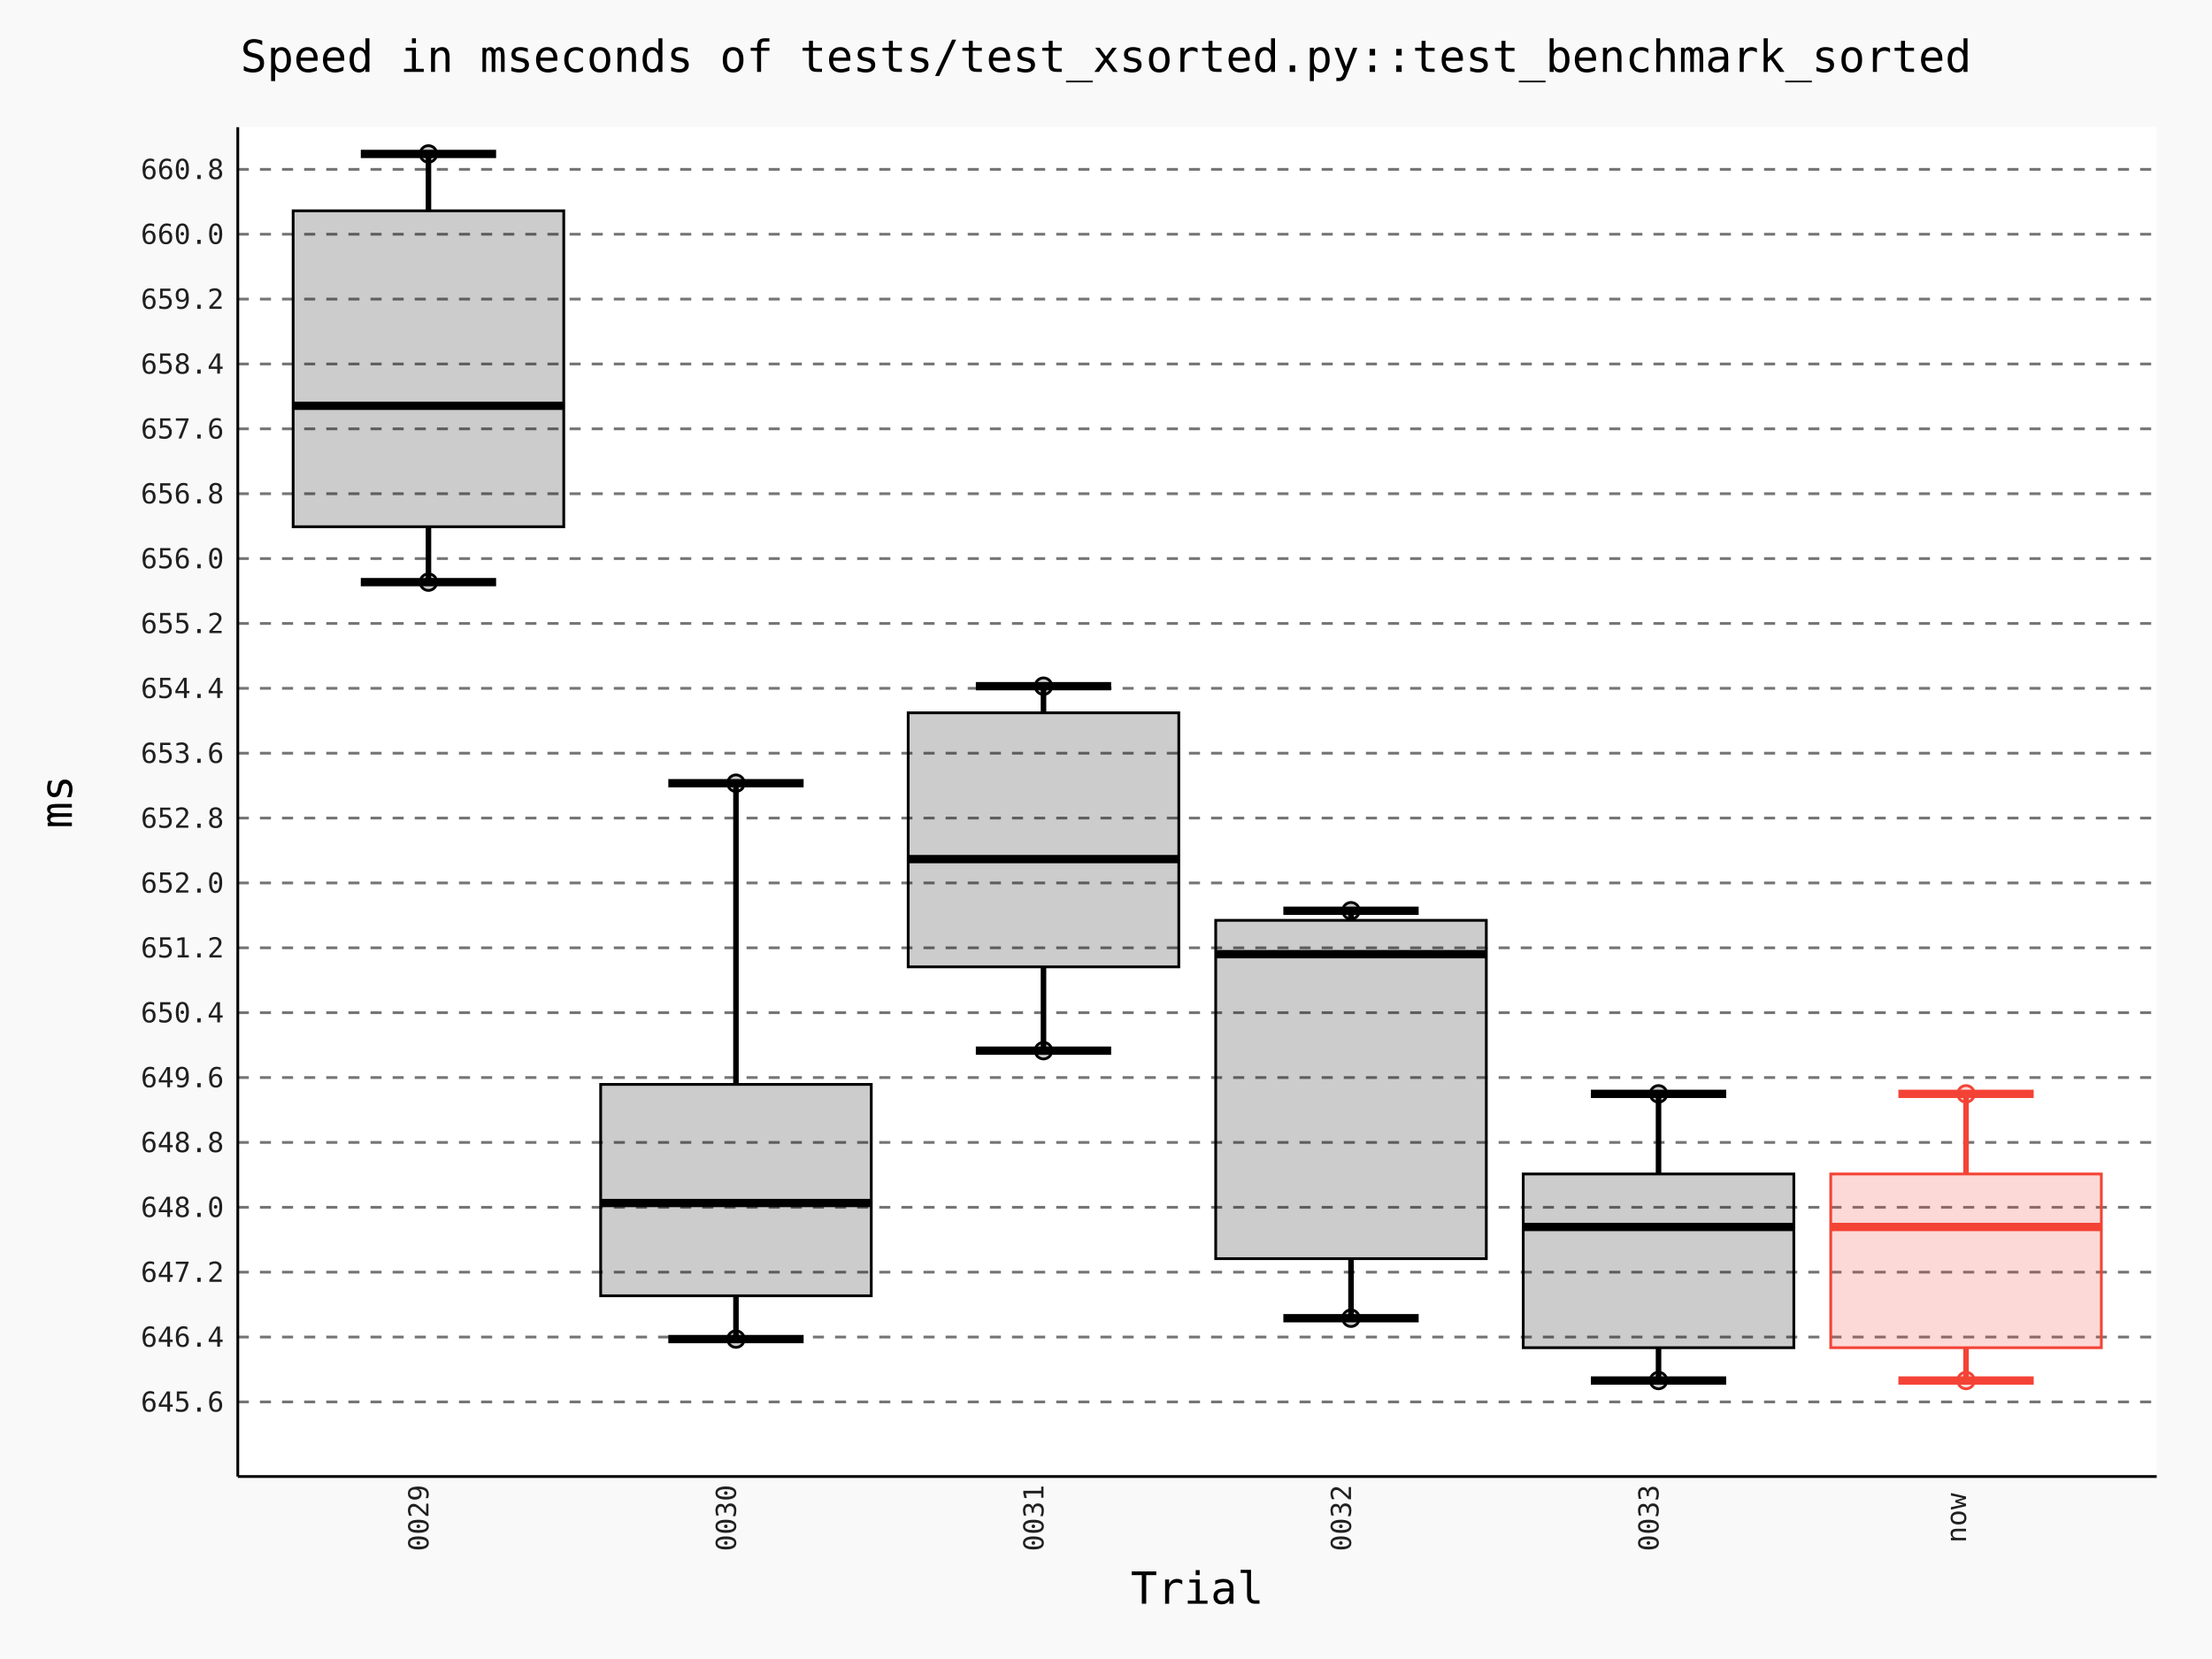
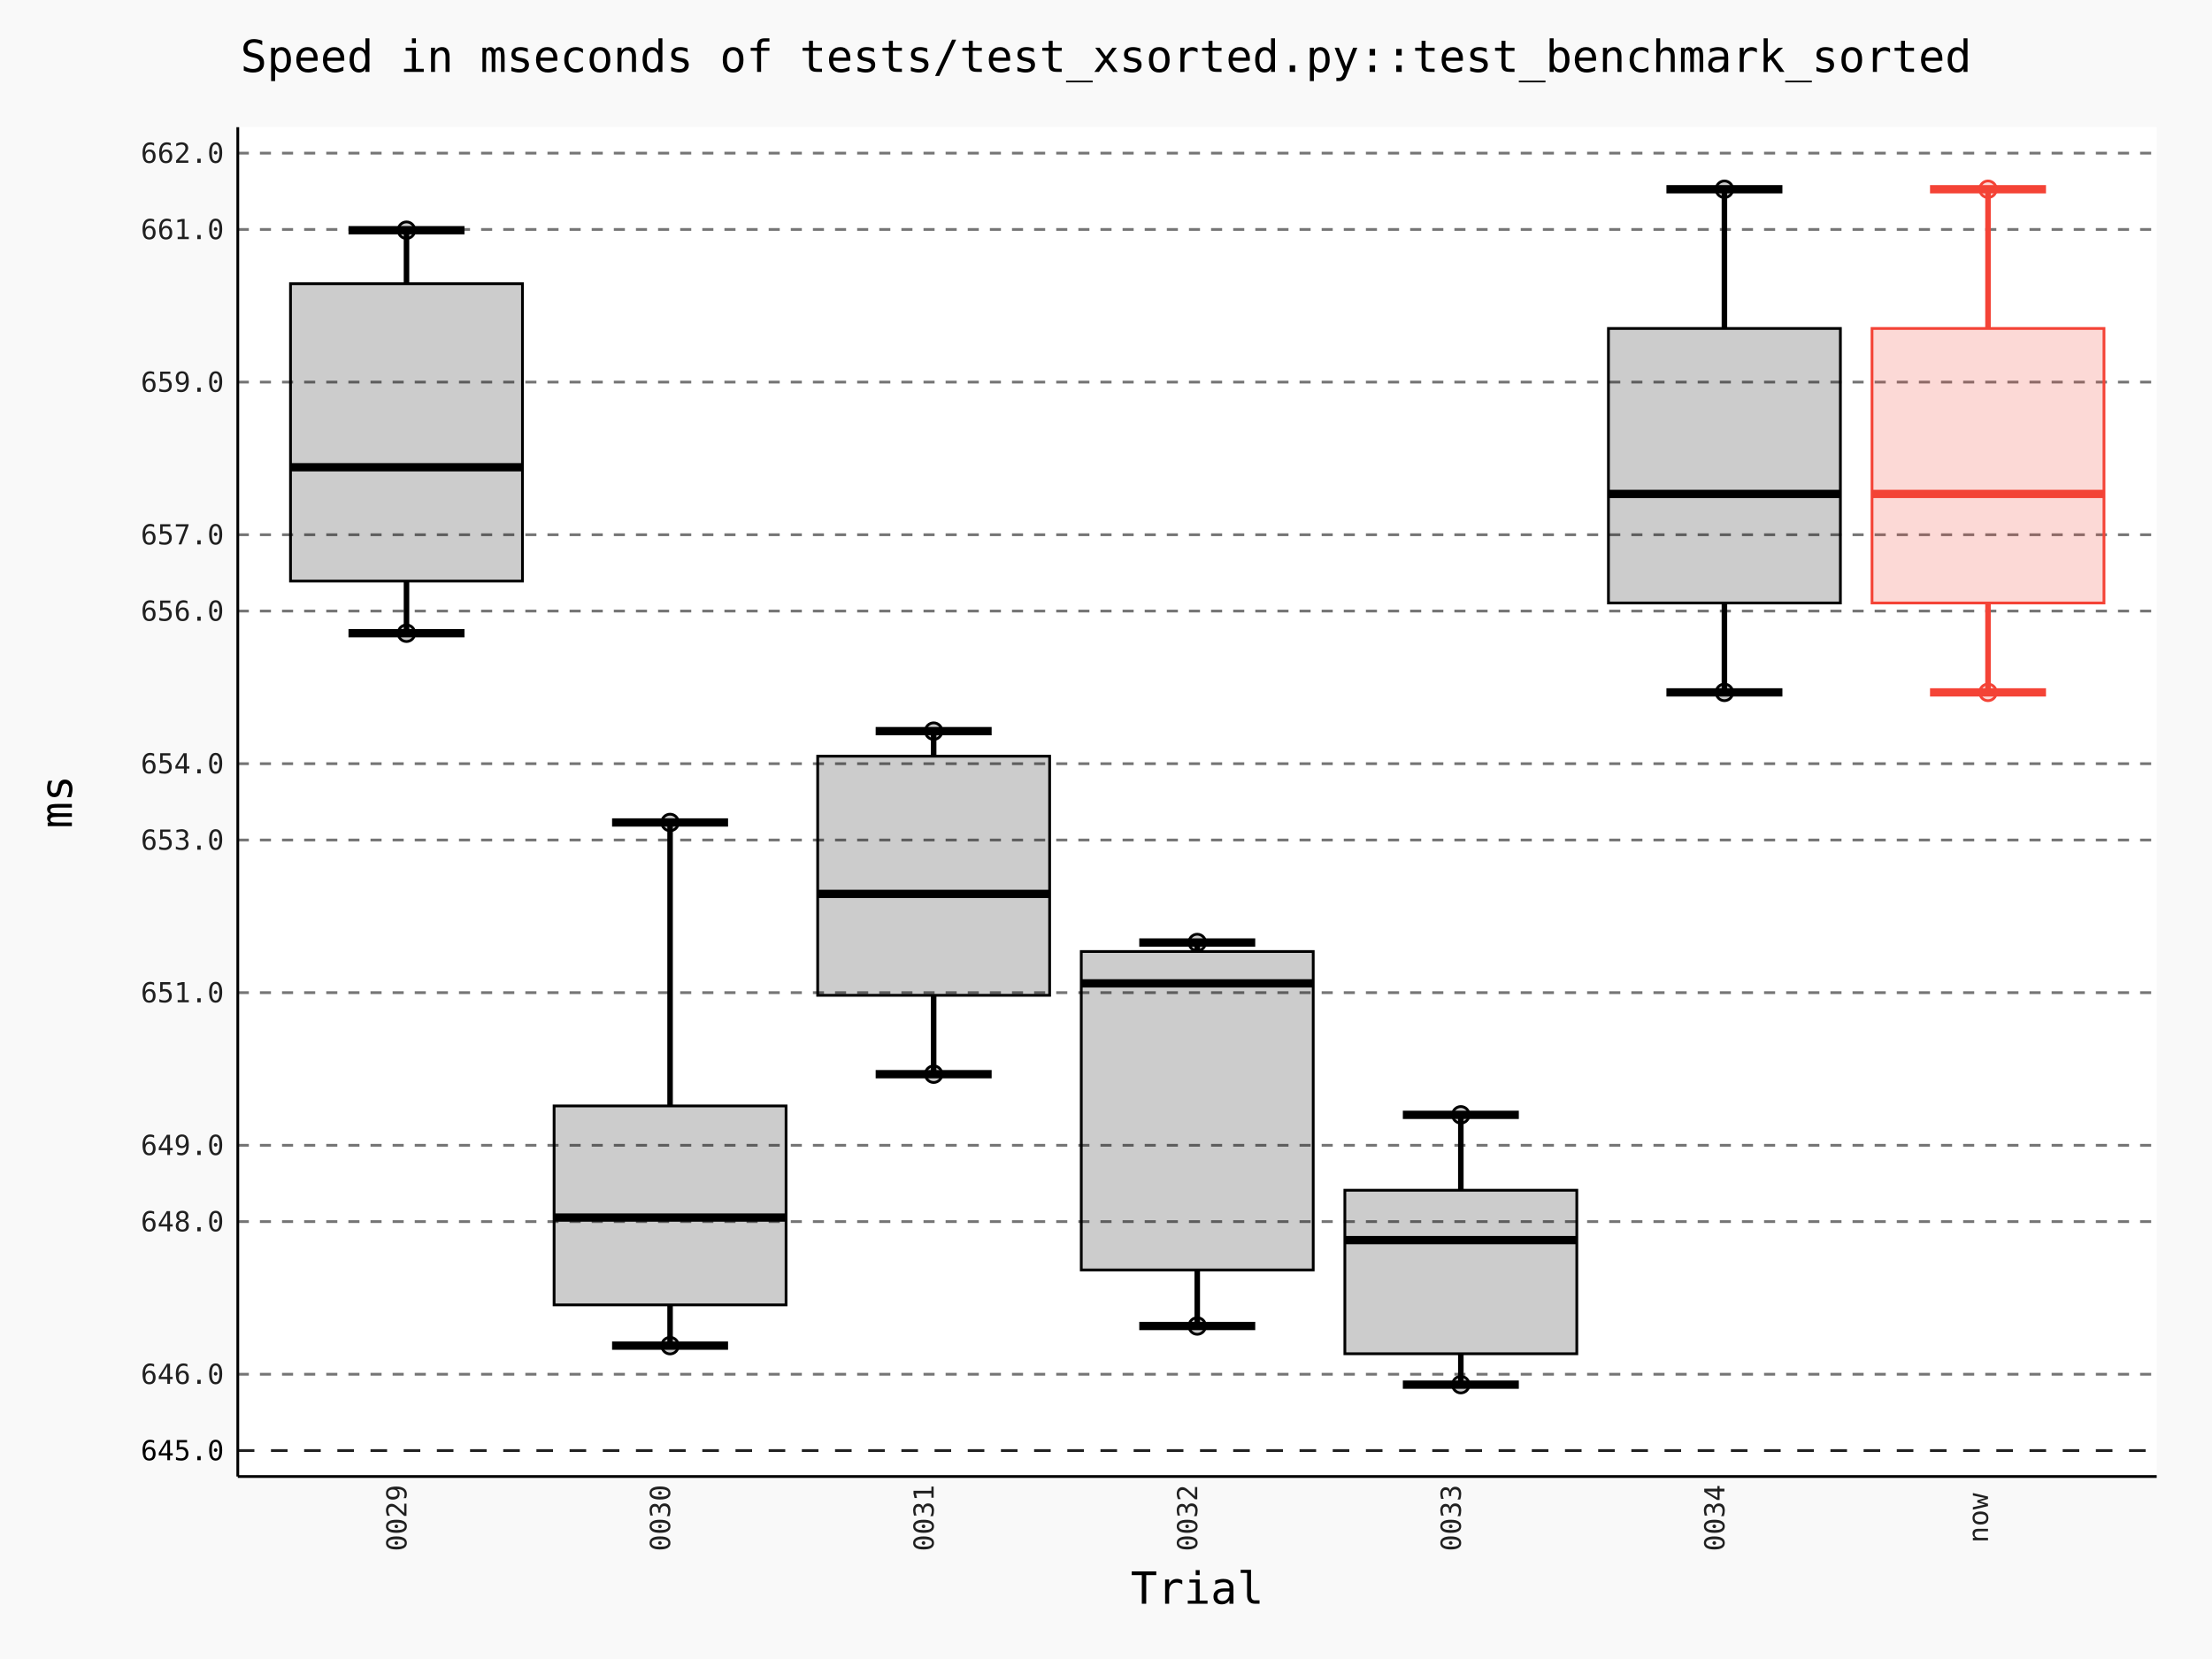
- <svg xmlns="http://www.w3.org/2000/svg" class="pygal-chart" id="chart-bd44d86a-c0d1-4e03-ae2e-22bca207457c" viewBox="0 0 800 600">
+ <svg xmlns="http://www.w3.org/2000/svg" class="pygal-chart" id="chart-339f5dbf-b351-4ff3-ad0c-7bf2bdeac230" viewBox="0 0 800 600">
  <defs>
-     <style type="text/css">#chart-bd44d86a-c0d1-4e03-ae2e-22bca207457c{-webkit-user-select:none;-webkit-font-smoothing:antialiased;font-family:Consolas,"Deja Vu Sans Mono","Bitstream Vera Sans Mono","Courier New",monospace}#chart-bd44d86a-c0d1-4e03-ae2e-22bca207457c .title{font-family:Consolas,"Deja Vu Sans Mono","Bitstream Vera Sans Mono","Courier New",monospace;font-size:16px}#chart-bd44d86a-c0d1-4e03-ae2e-22bca207457c .legends .legend text{font-family:Consolas,"Deja Vu Sans Mono","Bitstream Vera Sans Mono","Courier New",monospace;font-size:14px}#chart-bd44d86a-c0d1-4e03-ae2e-22bca207457c .axis text{font-family:Consolas,"Deja Vu Sans Mono","Bitstream Vera Sans Mono","Courier New",monospace;font-size:10px}#chart-bd44d86a-c0d1-4e03-ae2e-22bca207457c .axis text.major{font-family:Consolas,"Deja Vu Sans Mono","Bitstream Vera Sans Mono","Courier New",monospace;font-size:10px}#chart-bd44d86a-c0d1-4e03-ae2e-22bca207457c .series text{font-family:Consolas,"Deja Vu Sans Mono","Bitstream Vera Sans Mono","Courier New",monospace;font-size:8px}#chart-bd44d86a-c0d1-4e03-ae2e-22bca207457c .tooltip{font-family:Consolas,"Deja Vu Sans Mono","Bitstream Vera Sans Mono","Courier New",monospace;font-size:14px}#chart-bd44d86a-c0d1-4e03-ae2e-22bca207457c text.no_data{font-family:Consolas,"Deja Vu Sans Mono","Bitstream Vera Sans Mono","Courier New",monospace;font-size:64px}
- #chart-bd44d86a-c0d1-4e03-ae2e-22bca207457c{background-color:rgba(249,249,249,1)}#chart-bd44d86a-c0d1-4e03-ae2e-22bca207457c path,#chart-bd44d86a-c0d1-4e03-ae2e-22bca207457c line,#chart-bd44d86a-c0d1-4e03-ae2e-22bca207457c rect,#chart-bd44d86a-c0d1-4e03-ae2e-22bca207457c circle{-webkit-transition:150ms;-moz-transition:150ms;transition:150ms}#chart-bd44d86a-c0d1-4e03-ae2e-22bca207457c .graph &gt; .background{fill:rgba(249,249,249,1)}#chart-bd44d86a-c0d1-4e03-ae2e-22bca207457c .plot &gt; .background{fill:rgba(255,255,255,1)}#chart-bd44d86a-c0d1-4e03-ae2e-22bca207457c .graph{fill:rgba(0,0,0,.87)}#chart-bd44d86a-c0d1-4e03-ae2e-22bca207457c text.no_data{fill:rgba(0,0,0,1)}#chart-bd44d86a-c0d1-4e03-ae2e-22bca207457c .title{fill:rgba(0,0,0,1)}#chart-bd44d86a-c0d1-4e03-ae2e-22bca207457c .legends .legend text{fill:rgba(0,0,0,.87)}#chart-bd44d86a-c0d1-4e03-ae2e-22bca207457c .legends .legend:hover text{fill:rgba(0,0,0,1)}#chart-bd44d86a-c0d1-4e03-ae2e-22bca207457c .axis .line{stroke:rgba(0,0,0,1)}#chart-bd44d86a-c0d1-4e03-ae2e-22bca207457c .axis .guide.line{stroke:rgba(0,0,0,.54)}#chart-bd44d86a-c0d1-4e03-ae2e-22bca207457c .axis .major.line{stroke:rgba(0,0,0,.87)}#chart-bd44d86a-c0d1-4e03-ae2e-22bca207457c .axis text.major{fill:rgba(0,0,0,1)}#chart-bd44d86a-c0d1-4e03-ae2e-22bca207457c .axis.y .guides:hover .guide.line,#chart-bd44d86a-c0d1-4e03-ae2e-22bca207457c .line-graph .axis.x .guides:hover .guide.line,#chart-bd44d86a-c0d1-4e03-ae2e-22bca207457c .stackedline-graph .axis.x .guides:hover .guide.line,#chart-bd44d86a-c0d1-4e03-ae2e-22bca207457c .xy-graph .axis.x .guides:hover .guide.line{stroke:rgba(0,0,0,1)}#chart-bd44d86a-c0d1-4e03-ae2e-22bca207457c .axis .guides:hover text{fill:rgba(0,0,0,1)}#chart-bd44d86a-c0d1-4e03-ae2e-22bca207457c .reactive{fill-opacity:.7}#chart-bd44d86a-c0d1-4e03-ae2e-22bca207457c .reactive.active,#chart-bd44d86a-c0d1-4e03-ae2e-22bca207457c .active .reactive{fill-opacity:.8;stroke-width:4}#chart-bd44d86a-c0d1-4e03-ae2e-22bca207457c .series text{fill:rgba(0,0,0,1)}#chart-bd44d86a-c0d1-4e03-ae2e-22bca207457c .tooltip rect{fill:rgba(255,255,255,1);stroke:rgba(0,0,0,1);-webkit-transition:opacity 150ms;-moz-transition:opacity 150ms;transition:opacity 150ms}#chart-bd44d86a-c0d1-4e03-ae2e-22bca207457c .tooltip .label{fill:rgba(0,0,0,.87)}#chart-bd44d86a-c0d1-4e03-ae2e-22bca207457c .tooltip .label{fill:rgba(0,0,0,.87)}#chart-bd44d86a-c0d1-4e03-ae2e-22bca207457c .tooltip .legend{font-size:.8em;fill:rgba(0,0,0,.54)}#chart-bd44d86a-c0d1-4e03-ae2e-22bca207457c .tooltip .x_label{font-size:.6em;fill:rgba(0,0,0,1)}#chart-bd44d86a-c0d1-4e03-ae2e-22bca207457c .tooltip .value{font-size:1.5em}#chart-bd44d86a-c0d1-4e03-ae2e-22bca207457c .map-element{fill:rgba(0,0,0,.87);stroke:rgba(0,0,0,.54) !important;opacity:.9;stroke-width:3;-webkit-transition:opacity 150ms;-moz-transition:opacity 150ms;transition:opacity 150ms}#chart-bd44d86a-c0d1-4e03-ae2e-22bca207457c .map-element:hover{opacity:1;stroke-width:10}#chart-bd44d86a-c0d1-4e03-ae2e-22bca207457c .color-0,#chart-bd44d86a-c0d1-4e03-ae2e-22bca207457c .color-0 a:visited{stroke:#000000;fill:#000000}#chart-bd44d86a-c0d1-4e03-ae2e-22bca207457c .color-1,#chart-bd44d86a-c0d1-4e03-ae2e-22bca207457c .color-1 a:visited{stroke:#000000;fill:#000000}#chart-bd44d86a-c0d1-4e03-ae2e-22bca207457c .color-2,#chart-bd44d86a-c0d1-4e03-ae2e-22bca207457c .color-2 a:visited{stroke:#000000;fill:#000000}#chart-bd44d86a-c0d1-4e03-ae2e-22bca207457c .color-3,#chart-bd44d86a-c0d1-4e03-ae2e-22bca207457c .color-3 a:visited{stroke:#000000;fill:#000000}#chart-bd44d86a-c0d1-4e03-ae2e-22bca207457c .color-4,#chart-bd44d86a-c0d1-4e03-ae2e-22bca207457c .color-4 a:visited{stroke:#000000;fill:#000000}#chart-bd44d86a-c0d1-4e03-ae2e-22bca207457c .color-5,#chart-bd44d86a-c0d1-4e03-ae2e-22bca207457c .color-5 a:visited{stroke:#F44336;fill:#F44336}#chart-bd44d86a-c0d1-4e03-ae2e-22bca207457c .text-overlay .color-0 text{fill:white}#chart-bd44d86a-c0d1-4e03-ae2e-22bca207457c .text-overlay .color-1 text{fill:white}#chart-bd44d86a-c0d1-4e03-ae2e-22bca207457c .text-overlay .color-2 text{fill:white}#chart-bd44d86a-c0d1-4e03-ae2e-22bca207457c .text-overlay .color-3 text{fill:white}#chart-bd44d86a-c0d1-4e03-ae2e-22bca207457c .text-overlay .color-4 text{fill:white}#chart-bd44d86a-c0d1-4e03-ae2e-22bca207457c .text-overlay .color-5 text{fill:black}
- #chart-bd44d86a-c0d1-4e03-ae2e-22bca207457c text.no_data{text-anchor:middle}#chart-bd44d86a-c0d1-4e03-ae2e-22bca207457c .guide.line{fill-opacity:0}#chart-bd44d86a-c0d1-4e03-ae2e-22bca207457c .centered{text-anchor:middle}#chart-bd44d86a-c0d1-4e03-ae2e-22bca207457c .title{text-anchor:middle}#chart-bd44d86a-c0d1-4e03-ae2e-22bca207457c .legends .legend text{fill-opacity:1}#chart-bd44d86a-c0d1-4e03-ae2e-22bca207457c .axis.x text{text-anchor:middle}#chart-bd44d86a-c0d1-4e03-ae2e-22bca207457c .axis.x:not(.web) text[transform]{text-anchor:start}#chart-bd44d86a-c0d1-4e03-ae2e-22bca207457c .axis.y text{text-anchor:end}#chart-bd44d86a-c0d1-4e03-ae2e-22bca207457c .axis.y2 text{text-anchor:start}#chart-bd44d86a-c0d1-4e03-ae2e-22bca207457c .axis .guide.line{stroke-dasharray:4,4}#chart-bd44d86a-c0d1-4e03-ae2e-22bca207457c .axis .major.guide.line{stroke-dasharray:6,6}#chart-bd44d86a-c0d1-4e03-ae2e-22bca207457c .horizontal .axis.y .guide.line,#chart-bd44d86a-c0d1-4e03-ae2e-22bca207457c .horizontal .axis.y2 .guide.line,#chart-bd44d86a-c0d1-4e03-ae2e-22bca207457c .vertical .axis.x .guide.line{opacity:0}#chart-bd44d86a-c0d1-4e03-ae2e-22bca207457c .horizontal .axis.always_show .guide.line,#chart-bd44d86a-c0d1-4e03-ae2e-22bca207457c .vertical .axis.always_show .guide.line{opacity:1 !important}#chart-bd44d86a-c0d1-4e03-ae2e-22bca207457c .axis.y .guides:hover .guide.line,#chart-bd44d86a-c0d1-4e03-ae2e-22bca207457c .axis.y2 .guides:hover .guide.line,#chart-bd44d86a-c0d1-4e03-ae2e-22bca207457c .axis.x .guides:hover .guide.line{opacity:1}#chart-bd44d86a-c0d1-4e03-ae2e-22bca207457c .axis .guides:hover text{opacity:1}#chart-bd44d86a-c0d1-4e03-ae2e-22bca207457c .nofill{fill:none}#chart-bd44d86a-c0d1-4e03-ae2e-22bca207457c .subtle-fill{fill-opacity:.2}#chart-bd44d86a-c0d1-4e03-ae2e-22bca207457c .dot{stroke-width:1px;fill-opacity:1}#chart-bd44d86a-c0d1-4e03-ae2e-22bca207457c .dot.active{stroke-width:5px}#chart-bd44d86a-c0d1-4e03-ae2e-22bca207457c .dot.negative{fill:transparent}#chart-bd44d86a-c0d1-4e03-ae2e-22bca207457c text,#chart-bd44d86a-c0d1-4e03-ae2e-22bca207457c tspan{stroke:none !important}#chart-bd44d86a-c0d1-4e03-ae2e-22bca207457c .series text.active{opacity:1}#chart-bd44d86a-c0d1-4e03-ae2e-22bca207457c .tooltip rect{fill-opacity:.95;stroke-width:.5}#chart-bd44d86a-c0d1-4e03-ae2e-22bca207457c .tooltip text{fill-opacity:1}
+     <style type="text/css">#chart-339f5dbf-b351-4ff3-ad0c-7bf2bdeac230{-webkit-user-select:none;-webkit-font-smoothing:antialiased;font-family:Consolas,"Deja Vu Sans Mono","Bitstream Vera Sans Mono","Courier New",monospace}#chart-339f5dbf-b351-4ff3-ad0c-7bf2bdeac230 .title{font-family:Consolas,"Deja Vu Sans Mono","Bitstream Vera Sans Mono","Courier New",monospace;font-size:16px}#chart-339f5dbf-b351-4ff3-ad0c-7bf2bdeac230 .legends .legend text{font-family:Consolas,"Deja Vu Sans Mono","Bitstream Vera Sans Mono","Courier New",monospace;font-size:14px}#chart-339f5dbf-b351-4ff3-ad0c-7bf2bdeac230 .axis text{font-family:Consolas,"Deja Vu Sans Mono","Bitstream Vera Sans Mono","Courier New",monospace;font-size:10px}#chart-339f5dbf-b351-4ff3-ad0c-7bf2bdeac230 .axis text.major{font-family:Consolas,"Deja Vu Sans Mono","Bitstream Vera Sans Mono","Courier New",monospace;font-size:10px}#chart-339f5dbf-b351-4ff3-ad0c-7bf2bdeac230 .series text{font-family:Consolas,"Deja Vu Sans Mono","Bitstream Vera Sans Mono","Courier New",monospace;font-size:8px}#chart-339f5dbf-b351-4ff3-ad0c-7bf2bdeac230 .tooltip{font-family:Consolas,"Deja Vu Sans Mono","Bitstream Vera Sans Mono","Courier New",monospace;font-size:14px}#chart-339f5dbf-b351-4ff3-ad0c-7bf2bdeac230 text.no_data{font-family:Consolas,"Deja Vu Sans Mono","Bitstream Vera Sans Mono","Courier New",monospace;font-size:64px}
+ #chart-339f5dbf-b351-4ff3-ad0c-7bf2bdeac230{background-color:rgba(249,249,249,1)}#chart-339f5dbf-b351-4ff3-ad0c-7bf2bdeac230 path,#chart-339f5dbf-b351-4ff3-ad0c-7bf2bdeac230 line,#chart-339f5dbf-b351-4ff3-ad0c-7bf2bdeac230 rect,#chart-339f5dbf-b351-4ff3-ad0c-7bf2bdeac230 circle{-webkit-transition:150ms;-moz-transition:150ms;transition:150ms}#chart-339f5dbf-b351-4ff3-ad0c-7bf2bdeac230 .graph &gt; .background{fill:rgba(249,249,249,1)}#chart-339f5dbf-b351-4ff3-ad0c-7bf2bdeac230 .plot &gt; .background{fill:rgba(255,255,255,1)}#chart-339f5dbf-b351-4ff3-ad0c-7bf2bdeac230 .graph{fill:rgba(0,0,0,.87)}#chart-339f5dbf-b351-4ff3-ad0c-7bf2bdeac230 text.no_data{fill:rgba(0,0,0,1)}#chart-339f5dbf-b351-4ff3-ad0c-7bf2bdeac230 .title{fill:rgba(0,0,0,1)}#chart-339f5dbf-b351-4ff3-ad0c-7bf2bdeac230 .legends .legend text{fill:rgba(0,0,0,.87)}#chart-339f5dbf-b351-4ff3-ad0c-7bf2bdeac230 .legends .legend:hover text{fill:rgba(0,0,0,1)}#chart-339f5dbf-b351-4ff3-ad0c-7bf2bdeac230 .axis .line{stroke:rgba(0,0,0,1)}#chart-339f5dbf-b351-4ff3-ad0c-7bf2bdeac230 .axis .guide.line{stroke:rgba(0,0,0,.54)}#chart-339f5dbf-b351-4ff3-ad0c-7bf2bdeac230 .axis .major.line{stroke:rgba(0,0,0,.87)}#chart-339f5dbf-b351-4ff3-ad0c-7bf2bdeac230 .axis text.major{fill:rgba(0,0,0,1)}#chart-339f5dbf-b351-4ff3-ad0c-7bf2bdeac230 .axis.y .guides:hover .guide.line,#chart-339f5dbf-b351-4ff3-ad0c-7bf2bdeac230 .line-graph .axis.x .guides:hover .guide.line,#chart-339f5dbf-b351-4ff3-ad0c-7bf2bdeac230 .stackedline-graph .axis.x .guides:hover .guide.line,#chart-339f5dbf-b351-4ff3-ad0c-7bf2bdeac230 .xy-graph .axis.x .guides:hover .guide.line{stroke:rgba(0,0,0,1)}#chart-339f5dbf-b351-4ff3-ad0c-7bf2bdeac230 .axis .guides:hover text{fill:rgba(0,0,0,1)}#chart-339f5dbf-b351-4ff3-ad0c-7bf2bdeac230 .reactive{fill-opacity:.7}#chart-339f5dbf-b351-4ff3-ad0c-7bf2bdeac230 .reactive.active,#chart-339f5dbf-b351-4ff3-ad0c-7bf2bdeac230 .active .reactive{fill-opacity:.8;stroke-width:4}#chart-339f5dbf-b351-4ff3-ad0c-7bf2bdeac230 .series text{fill:rgba(0,0,0,1)}#chart-339f5dbf-b351-4ff3-ad0c-7bf2bdeac230 .tooltip rect{fill:rgba(255,255,255,1);stroke:rgba(0,0,0,1);-webkit-transition:opacity 150ms;-moz-transition:opacity 150ms;transition:opacity 150ms}#chart-339f5dbf-b351-4ff3-ad0c-7bf2bdeac230 .tooltip .label{fill:rgba(0,0,0,.87)}#chart-339f5dbf-b351-4ff3-ad0c-7bf2bdeac230 .tooltip .label{fill:rgba(0,0,0,.87)}#chart-339f5dbf-b351-4ff3-ad0c-7bf2bdeac230 .tooltip .legend{font-size:.8em;fill:rgba(0,0,0,.54)}#chart-339f5dbf-b351-4ff3-ad0c-7bf2bdeac230 .tooltip .x_label{font-size:.6em;fill:rgba(0,0,0,1)}#chart-339f5dbf-b351-4ff3-ad0c-7bf2bdeac230 .tooltip .value{font-size:1.5em}#chart-339f5dbf-b351-4ff3-ad0c-7bf2bdeac230 .map-element{fill:rgba(0,0,0,.87);stroke:rgba(0,0,0,.54) !important;opacity:.9;stroke-width:3;-webkit-transition:opacity 150ms;-moz-transition:opacity 150ms;transition:opacity 150ms}#chart-339f5dbf-b351-4ff3-ad0c-7bf2bdeac230 .map-element:hover{opacity:1;stroke-width:10}#chart-339f5dbf-b351-4ff3-ad0c-7bf2bdeac230 .color-0,#chart-339f5dbf-b351-4ff3-ad0c-7bf2bdeac230 .color-0 a:visited{stroke:#000000;fill:#000000}#chart-339f5dbf-b351-4ff3-ad0c-7bf2bdeac230 .color-1,#chart-339f5dbf-b351-4ff3-ad0c-7bf2bdeac230 .color-1 a:visited{stroke:#000000;fill:#000000}#chart-339f5dbf-b351-4ff3-ad0c-7bf2bdeac230 .color-2,#chart-339f5dbf-b351-4ff3-ad0c-7bf2bdeac230 .color-2 a:visited{stroke:#000000;fill:#000000}#chart-339f5dbf-b351-4ff3-ad0c-7bf2bdeac230 .color-3,#chart-339f5dbf-b351-4ff3-ad0c-7bf2bdeac230 .color-3 a:visited{stroke:#000000;fill:#000000}#chart-339f5dbf-b351-4ff3-ad0c-7bf2bdeac230 .color-4,#chart-339f5dbf-b351-4ff3-ad0c-7bf2bdeac230 .color-4 a:visited{stroke:#000000;fill:#000000}#chart-339f5dbf-b351-4ff3-ad0c-7bf2bdeac230 .color-5,#chart-339f5dbf-b351-4ff3-ad0c-7bf2bdeac230 .color-5 a:visited{stroke:#000000;fill:#000000}#chart-339f5dbf-b351-4ff3-ad0c-7bf2bdeac230 .color-6,#chart-339f5dbf-b351-4ff3-ad0c-7bf2bdeac230 .color-6 a:visited{stroke:#F44336;fill:#F44336}#chart-339f5dbf-b351-4ff3-ad0c-7bf2bdeac230 .text-overlay .color-0 text{fill:white}#chart-339f5dbf-b351-4ff3-ad0c-7bf2bdeac230 .text-overlay .color-1 text{fill:white}#chart-339f5dbf-b351-4ff3-ad0c-7bf2bdeac230 .text-overlay .color-2 text{fill:white}#chart-339f5dbf-b351-4ff3-ad0c-7bf2bdeac230 .text-overlay .color-3 text{fill:white}#chart-339f5dbf-b351-4ff3-ad0c-7bf2bdeac230 .text-overlay .color-4 text{fill:white}#chart-339f5dbf-b351-4ff3-ad0c-7bf2bdeac230 .text-overlay .color-5 text{fill:white}#chart-339f5dbf-b351-4ff3-ad0c-7bf2bdeac230 .text-overlay .color-6 text{fill:black}
+ #chart-339f5dbf-b351-4ff3-ad0c-7bf2bdeac230 text.no_data{text-anchor:middle}#chart-339f5dbf-b351-4ff3-ad0c-7bf2bdeac230 .guide.line{fill-opacity:0}#chart-339f5dbf-b351-4ff3-ad0c-7bf2bdeac230 .centered{text-anchor:middle}#chart-339f5dbf-b351-4ff3-ad0c-7bf2bdeac230 .title{text-anchor:middle}#chart-339f5dbf-b351-4ff3-ad0c-7bf2bdeac230 .legends .legend text{fill-opacity:1}#chart-339f5dbf-b351-4ff3-ad0c-7bf2bdeac230 .axis.x text{text-anchor:middle}#chart-339f5dbf-b351-4ff3-ad0c-7bf2bdeac230 .axis.x:not(.web) text[transform]{text-anchor:start}#chart-339f5dbf-b351-4ff3-ad0c-7bf2bdeac230 .axis.y text{text-anchor:end}#chart-339f5dbf-b351-4ff3-ad0c-7bf2bdeac230 .axis.y2 text{text-anchor:start}#chart-339f5dbf-b351-4ff3-ad0c-7bf2bdeac230 .axis .guide.line{stroke-dasharray:4,4}#chart-339f5dbf-b351-4ff3-ad0c-7bf2bdeac230 .axis .major.guide.line{stroke-dasharray:6,6}#chart-339f5dbf-b351-4ff3-ad0c-7bf2bdeac230 .horizontal .axis.y .guide.line,#chart-339f5dbf-b351-4ff3-ad0c-7bf2bdeac230 .horizontal .axis.y2 .guide.line,#chart-339f5dbf-b351-4ff3-ad0c-7bf2bdeac230 .vertical .axis.x .guide.line{opacity:0}#chart-339f5dbf-b351-4ff3-ad0c-7bf2bdeac230 .horizontal .axis.always_show .guide.line,#chart-339f5dbf-b351-4ff3-ad0c-7bf2bdeac230 .vertical .axis.always_show .guide.line{opacity:1 !important}#chart-339f5dbf-b351-4ff3-ad0c-7bf2bdeac230 .axis.y .guides:hover .guide.line,#chart-339f5dbf-b351-4ff3-ad0c-7bf2bdeac230 .axis.y2 .guides:hover .guide.line,#chart-339f5dbf-b351-4ff3-ad0c-7bf2bdeac230 .axis.x .guides:hover .guide.line{opacity:1}#chart-339f5dbf-b351-4ff3-ad0c-7bf2bdeac230 .axis .guides:hover text{opacity:1}#chart-339f5dbf-b351-4ff3-ad0c-7bf2bdeac230 .nofill{fill:none}#chart-339f5dbf-b351-4ff3-ad0c-7bf2bdeac230 .subtle-fill{fill-opacity:.2}#chart-339f5dbf-b351-4ff3-ad0c-7bf2bdeac230 .dot{stroke-width:1px;fill-opacity:1}#chart-339f5dbf-b351-4ff3-ad0c-7bf2bdeac230 .dot.active{stroke-width:5px}#chart-339f5dbf-b351-4ff3-ad0c-7bf2bdeac230 .dot.negative{fill:transparent}#chart-339f5dbf-b351-4ff3-ad0c-7bf2bdeac230 text,#chart-339f5dbf-b351-4ff3-ad0c-7bf2bdeac230 tspan{stroke:none !important}#chart-339f5dbf-b351-4ff3-ad0c-7bf2bdeac230 .series text.active{opacity:1}#chart-339f5dbf-b351-4ff3-ad0c-7bf2bdeac230 .tooltip rect{fill-opacity:.95;stroke-width:.5}#chart-339f5dbf-b351-4ff3-ad0c-7bf2bdeac230 .tooltip text{fill-opacity:1}
.axis.x text{text-anchor:middle !important}.tooltip .value{font-size:1em !important}</style>
  </defs>
  <g class="graph plot-graph vertical">
    <rect class="background" height="600" width="800" x="0" y="0" />
    <g class="plot" transform="translate(86, 46)">
      <rect class="background" height="488" width="694.0" x="0" y="0" />
      <g class="axis y">
        <path class="line" d="M0 488 h694" />
        <g class="guides">
-           <path class="guide line" d="M0 461.019 h694" />
-           <text class="" x="-5" y="464.519">645.6</text>
-         </g>
-         <g class="guides">
-           <path class="guide line" d="M0 437.558 h694" />
-           <text class="" x="-5" y="441.058">646.4</text>
-         </g>
-         <g class="guides">
-           <path class="guide line" d="M0 414.096 h694" />
-           <text class="" x="-5" y="417.596">647.2</text>
-         </g>
-         <g class="guides">
-           <path class="guide line" d="M0 390.635 h694" />
-           <text class="" x="-5" y="394.135">648.0</text>
-         </g>
-         <g class="guides">
-           <path class="guide line" d="M0 367.173 h694" />
-           <text class="" x="-5" y="370.673">648.8</text>
-         </g>
-         <g class="guides">
-           <path class="guide line" d="M0 343.712 h694" />
-           <text class="" x="-5" y="347.212">649.6</text>
-         </g>
-         <g class="guides">
-           <path class="guide line" d="M0 320.25 h694" />
-           <text class="" x="-5" y="323.75">650.4</text>
-         </g>
-         <g class="guides">
-           <path class="guide line" d="M0 296.788 h694" />
-           <text class="" x="-5" y="300.288">651.2</text>
-         </g>
-         <g class="guides">
-           <path class="guide line" d="M0 273.327 h694" />
-           <text class="" x="-5" y="276.827">652.0</text>
-         </g>
-         <g class="guides">
-           <path class="guide line" d="M0 249.865 h694" />
-           <text class="" x="-5" y="253.365">652.8</text>
-         </g>
-         <g class="guides">
-           <path class="guide line" d="M0 226.404 h694" />
-           <text class="" x="-5" y="229.904">653.6</text>
-         </g>
-         <g class="guides">
-           <path class="guide line" d="M0 202.942 h694" />
-           <text class="" x="-5" y="206.442">654.4</text>
-         </g>
-         <g class="guides">
-           <path class="guide line" d="M0 179.481 h694" />
-           <text class="" x="-5" y="182.981">655.2</text>
-         </g>
-         <g class="guides">
-           <path class="guide line" d="M0 156.019 h694" />
-           <text class="" x="-5" y="159.519">656.0</text>
-         </g>
-         <g class="guides">
-           <path class="guide line" d="M0 132.558 h694" />
-           <text class="" x="-5" y="136.058">656.8</text>
-         </g>
-         <g class="guides">
-           <path class="guide line" d="M0 109.096 h694" />
-           <text class="" x="-5" y="112.596">657.6</text>
-         </g>
-         <g class="guides">
-           <path class="guide line" d="M0 85.635 h694" />
-           <text class="" x="-5" y="89.135">658.4</text>
-         </g>
-         <g class="guides">
-           <path class="guide line" d="M0 62.173 h694" />
-           <text class="" x="-5" y="65.673">659.2</text>
-         </g>
-         <g class="guides">
-           <path class="guide line" d="M0 38.712 h694" />
-           <text class="" x="-5" y="42.212">660.0</text>
-         </g>
-         <g class="guides">
-           <path class="guide line" d="M0 15.25 h694" />
-           <text class="" x="-5" y="18.75">660.8</text>
+           <path class="major guide line" d="M0 478.615 h694" />
+           <text class="major" x="-5" y="482.115">645.0</text>
+         </g>
+         <g class="guides">
+           <path class="guide line" d="M0 451.014 h694" />
+           <text class="" x="-5" y="454.514">646.0</text>
+         </g>
+         <g class="guides">
+           <path class="guide line" d="M0 395.81 h694" />
+           <text class="" x="-5" y="399.31">648.0</text>
+         </g>
+         <g class="guides">
+           <path class="guide line" d="M0 368.208 h694" />
+           <text class="" x="-5" y="371.708">649.0</text>
+         </g>
+         <g class="guides">
+           <path class="guide line" d="M0 313.005 h694" />
+           <text class="" x="-5" y="316.505">651.0</text>
+         </g>
+         <g class="guides">
+           <path class="guide line" d="M0 257.801 h694" />
+           <text class="" x="-5" y="261.301">653.0</text>
+         </g>
+         <g class="guides">
+           <path class="guide line" d="M0 230.199 h694" />
+           <text class="" x="-5" y="233.699">654.0</text>
+         </g>
+         <g class="guides">
+           <path class="guide line" d="M0 174.995 h694" />
+           <text class="" x="-5" y="178.495">656.0</text>
+         </g>
+         <g class="guides">
+           <path class="guide line" d="M0 147.394 h694" />
+           <text class="" x="-5" y="150.894">657.0</text>
+         </g>
+         <g class="guides">
+           <path class="guide line" d="M0 92.19 h694" />
+           <text class="" x="-5" y="95.69">659.0</text>
+         </g>
+         <g class="guides">
+           <path class="guide line" d="M0 36.986 h694" />
+           <text class="" x="-5" y="40.486">661.0</text>
+         </g>
+         <g class="guides">
+           <path class="guide line" d="M0 9.385 h694" />
+           <text class="" x="-5" y="12.885">662.0</text>
        </g>
      </g>
      <g class="axis x">
        <path class="line" d="M0 0 v488" />
        <g class="guides">
-           <path class="guide line" d="M68.955 0 v488" />
-           <text class="" transform="rotate(-90 68.95513 503)" x="68.955" y="503.0">0029</text>
-         </g>
-         <g class="guides">
-           <path class="guide line" d="M180.173 0 v488" />
-           <text class="" transform="rotate(-90 180.1731 503)" x="180.173" y="503.0">0030</text>
-         </g>
-         <g class="guides">
-           <path class="guide line" d="M291.391 0 v488" />
-           <text class="" transform="rotate(-90 291.391 503)" x="291.391" y="503.0">0031</text>
-         </g>
-         <g class="guides">
-           <path class="guide line" d="M402.609 0 v488" />
-           <text class="" transform="rotate(-90 402.609 503)" x="402.609" y="503.0">0032</text>
-         </g>
-         <g class="guides">
-           <path class="guide line" d="M513.827 0 v488" />
-           <text class="" transform="rotate(-90 513.8269 503)" x="513.827" y="503.0">0033</text>
-         </g>
-         <g class="guides">
-           <path class="guide line" d="M625.045 0 v488" />
-           <text class="" transform="rotate(-90 625.0449 503)" x="625.045" y="503.0">now</text>
+           <path class="guide line" d="M61.011 0 v488" />
+           <text class="" transform="rotate(-90 61.01099 503)" x="61.011" y="503.0">0029</text>
+         </g>
+         <g class="guides">
+           <path class="guide line" d="M156.341 0 v488" />
+           <text class="" transform="rotate(-90 156.3407 503)" x="156.341" y="503.0">0030</text>
+         </g>
+         <g class="guides">
+           <path class="guide line" d="M251.67 0 v488" />
+           <text class="" transform="rotate(-90 251.6703 503)" x="251.67" y="503.0">0031</text>
+         </g>
+         <g class="guides">
+           <path class="guide line" d="M347 0 v488" />
+           <text class="" transform="rotate(-90 347 503)" x="347.0" y="503.0">0032</text>
+         </g>
+         <g class="guides">
+           <path class="guide line" d="M442.33 0 v488" />
+           <text class="" transform="rotate(-90 442.3297 503)" x="442.33" y="503.0">0033</text>
+         </g>
+         <g class="guides">
+           <path class="guide line" d="M537.659 0 v488" />
+           <text class="" transform="rotate(-90 537.6593 503)" x="537.659" y="503.0">0034</text>
+         </g>
+         <g class="guides">
+           <path class="guide line" d="M632.989 0 v488" />
+           <text class="" transform="rotate(-90 632.989 503)" x="632.989" y="503.0">now</text>
        </g>
      </g>
      <g class="series serie-0 color-0">
        <g class="boxes">
          <g class="box">
-             <path class="reactive tooltip-trigger" d="M44.487 164.537 L93.423 164.537" stroke-width="3" />
-             <path class="reactive tooltip-trigger" d="M20.019 100.761 L117.891 100.761" stroke-width="3" />
-             <path class="reactive tooltip-trigger" d="M44.487 9.672 L93.423 9.672" stroke-width="3" />
-             <path class="reactive tooltip-trigger" d="M68.955 164.537 L68.955 144.504" stroke-width="2" />
-             <path class="reactive tooltip-trigger" d="M68.955 9.672 L68.955 30.239" stroke-width="2" />
-             <rect class="subtle-fill reactive tooltip-trigger" height="114.265" width="97.872" x="20.019" y="30.239" />
-             <circle class="subtle-fill reactive tooltip-trigger" cx="68.955" cy="164.537" r="3" />
-             <circle class="subtle-fill reactive tooltip-trigger" cx="68.955" cy="9.672" r="3" />
+             <path class="reactive tooltip-trigger" d="M40.038 183.012 L81.984 183.012" stroke-width="3" />
+             <path class="reactive tooltip-trigger" d="M19.066 122.988 L102.956 122.988" stroke-width="3" />
+             <path class="reactive tooltip-trigger" d="M40.038 37.257 L81.984 37.257" stroke-width="3" />
+             <path class="reactive tooltip-trigger" d="M61.011 183.012 L61.011 164.158" stroke-width="2" />
+             <path class="reactive tooltip-trigger" d="M61.011 37.257 L61.011 56.614" stroke-width="2" />
+             <rect class="subtle-fill reactive tooltip-trigger" height="107.543" width="83.89" x="19.066" y="56.614" />
+             <circle class="subtle-fill reactive tooltip-trigger" cx="61.011" cy="183.012" r="3" />
+             <circle class="subtle-fill reactive tooltip-trigger" cx="61.011" cy="37.257" r="3" />
          </g>
        </g>
      </g>
      <g class="series serie-1 color-1">
        <g class="boxes">
          <g class="box">
-             <path class="reactive tooltip-trigger" d="M155.705 438.297 L204.641 438.297" stroke-width="3" />
-             <path class="reactive tooltip-trigger" d="M131.237 389.083 L229.109 389.083" stroke-width="3" />
-             <path class="reactive tooltip-trigger" d="M155.705 237.259 L204.641 237.259" stroke-width="3" />
-             <path class="reactive tooltip-trigger" d="M180.173 438.297 L180.173 422.639" stroke-width="2" />
-             <path class="reactive tooltip-trigger" d="M180.173 237.259 L180.173 346.188" stroke-width="2" />
-             <rect class="subtle-fill reactive tooltip-trigger" height="76.451" width="97.872" x="131.237" y="346.188" />
-             <circle class="subtle-fill reactive tooltip-trigger" cx="180.173" cy="438.297" r="3" />
-             <circle class="subtle-fill reactive tooltip-trigger" cx="180.173" cy="237.259" r="3" />
+             <path class="reactive tooltip-trigger" d="M135.368 440.669 L177.313 440.669" stroke-width="3" />
+             <path class="reactive tooltip-trigger" d="M114.396 394.349 L198.286 394.349" stroke-width="3" />
+             <path class="reactive tooltip-trigger" d="M135.368 251.456 L177.313 251.456" stroke-width="3" />
+             <path class="reactive tooltip-trigger" d="M156.341 440.669 L156.341 425.932" stroke-width="2" />
+             <path class="reactive tooltip-trigger" d="M156.341 251.456 L156.341 353.978" stroke-width="2" />
+             <rect class="subtle-fill reactive tooltip-trigger" height="71.954" width="83.89" x="114.396" y="353.978" />
+             <circle class="subtle-fill reactive tooltip-trigger" cx="156.341" cy="440.669" r="3" />
+             <circle class="subtle-fill reactive tooltip-trigger" cx="156.341" cy="251.456" r="3" />
          </g>
        </g>
      </g>
      <g class="series serie-2 color-2">
        <g class="boxes">
          <g class="box">
-             <path class="reactive tooltip-trigger" d="M266.923 333.988 L315.859 333.988" stroke-width="3" />
-             <path class="reactive tooltip-trigger" d="M242.455 264.707 L340.327 264.707" stroke-width="3" />
-             <path class="reactive tooltip-trigger" d="M266.923 202.166 L315.859 202.166" stroke-width="3" />
-             <path class="reactive tooltip-trigger" d="M291.391 333.988 L291.391 303.678" stroke-width="2" />
-             <path class="reactive tooltip-trigger" d="M291.391 202.166 L291.391 211.798" stroke-width="2" />
-             <rect class="subtle-fill reactive tooltip-trigger" height="91.88" width="97.872" x="242.455" y="211.798" />
-             <circle class="subtle-fill reactive tooltip-trigger" cx="291.391" cy="333.988" r="3" />
-             <circle class="subtle-fill reactive tooltip-trigger" cx="291.391" cy="202.166" r="3" />
+             <path class="reactive tooltip-trigger" d="M230.698 342.495 L272.643 342.495" stroke-width="3" />
+             <path class="reactive tooltip-trigger" d="M209.725 277.29 L293.615 277.29" stroke-width="3" />
+             <path class="reactive tooltip-trigger" d="M230.698 218.427 L272.643 218.427" stroke-width="3" />
+             <path class="reactive tooltip-trigger" d="M251.67 342.495 L251.67 313.968" stroke-width="2" />
+             <path class="reactive tooltip-trigger" d="M251.67 218.427 L251.67 227.493" stroke-width="2" />
+             <rect class="subtle-fill reactive tooltip-trigger" height="86.475" width="83.89" x="209.725" y="227.493" />
+             <circle class="subtle-fill reactive tooltip-trigger" cx="251.67" cy="342.495" r="3" />
+             <circle class="subtle-fill reactive tooltip-trigger" cx="251.67" cy="218.427" r="3" />
          </g>
        </g>
      </g>
      <g class="series serie-3 color-3">
        <g class="boxes">
          <g class="box">
-             <path class="reactive tooltip-trigger" d="M378.141 430.749 L427.077 430.749" stroke-width="3" />
-             <path class="reactive tooltip-trigger" d="M353.673 299.087 L451.545 299.087" stroke-width="3" />
-             <path class="reactive tooltip-trigger" d="M378.141 283.386 L427.077 283.386" stroke-width="3" />
-             <path class="reactive tooltip-trigger" d="M402.609 430.749 L402.609 409.213" stroke-width="2" />
-             <path class="reactive tooltip-trigger" d="M402.609 283.386 L402.609 286.851" stroke-width="2" />
-             <rect class="subtle-fill reactive tooltip-trigger" height="122.362" width="97.872" x="353.673" y="286.851" />
-             <circle class="subtle-fill reactive tooltip-trigger" cx="402.609" cy="430.749" r="3" />
-             <circle class="subtle-fill reactive tooltip-trigger" cx="402.609" cy="283.386" r="3" />
+             <path class="reactive tooltip-trigger" d="M326.027 433.565 L367.973 433.565" stroke-width="3" />
+             <path class="reactive tooltip-trigger" d="M305.055 309.648 L388.945 309.648" stroke-width="3" />
+             <path class="reactive tooltip-trigger" d="M326.027 294.87 L367.973 294.87" stroke-width="3" />
+             <path class="reactive tooltip-trigger" d="M347 433.565 L347 413.296" stroke-width="2" />
+             <path class="reactive tooltip-trigger" d="M347 294.87 L347 298.131" stroke-width="2" />
+             <rect class="subtle-fill reactive tooltip-trigger" height="115.165" width="83.89" x="305.055" y="298.131" />
+             <circle class="subtle-fill reactive tooltip-trigger" cx="347.0" cy="433.565" r="3" />
+             <circle class="subtle-fill reactive tooltip-trigger" cx="347.0" cy="294.87" r="3" />
          </g>
        </g>
      </g>
      <g class="series serie-4 color-4">
        <g class="boxes">
          <g class="box">
-             <path class="reactive tooltip-trigger" d="M489.359 453.285 L538.295 453.285" stroke-width="3" />
-             <path class="reactive tooltip-trigger" d="M464.891 397.754 L562.763 397.754" stroke-width="3" />
-             <path class="reactive tooltip-trigger" d="M489.359 349.609 L538.295 349.609" stroke-width="3" />
-             <path class="reactive tooltip-trigger" d="M513.827 453.285 L513.827 441.412" stroke-width="2" />
-             <path class="reactive tooltip-trigger" d="M513.827 349.609 L513.827 378.582" stroke-width="2" />
-             <rect class="subtle-fill reactive tooltip-trigger" height="62.83" width="97.872" x="464.891" y="378.582" />
-             <circle class="subtle-fill reactive tooltip-trigger" cx="513.827" cy="453.285" r="3" />
-             <circle class="subtle-fill reactive tooltip-trigger" cx="513.827" cy="349.609" r="3" />
+             <path class="reactive tooltip-trigger" d="M421.357 454.775 L463.302 454.775" stroke-width="3" />
+             <path class="reactive tooltip-trigger" d="M400.385 402.511 L484.275 402.511" stroke-width="3" />
+             <path class="reactive tooltip-trigger" d="M421.357 357.198 L463.302 357.198" stroke-width="3" />
+             <path class="reactive tooltip-trigger" d="M442.33 454.775 L442.33 443.601" stroke-width="2" />
+             <path class="reactive tooltip-trigger" d="M442.33 357.198 L442.33 384.467" stroke-width="2" />
+             <rect class="subtle-fill reactive tooltip-trigger" height="59.134" width="83.89" x="400.385" y="384.467" />
+             <circle class="subtle-fill reactive tooltip-trigger" cx="442.33" cy="454.775" r="3" />
+             <circle class="subtle-fill reactive tooltip-trigger" cx="442.33" cy="357.198" r="3" />
          </g>
        </g>
      </g>
      <g class="series serie-5 color-5">
        <g class="boxes">
          <g class="box">
-             <path class="reactive tooltip-trigger" d="M600.577 453.285 L649.513 453.285" stroke-width="3" />
-             <path class="reactive tooltip-trigger" d="M576.109 397.754 L673.981 397.754" stroke-width="3" />
-             <path class="reactive tooltip-trigger" d="M600.577 349.609 L649.513 349.609" stroke-width="3" />
-             <path class="reactive tooltip-trigger" d="M625.045 453.285 L625.045 441.412" stroke-width="2" />
-             <path class="reactive tooltip-trigger" d="M625.045 349.609 L625.045 378.582" stroke-width="2" />
-             <rect class="subtle-fill reactive tooltip-trigger" height="62.83" width="97.872" x="576.109" y="378.582" />
-             <circle class="subtle-fill reactive tooltip-trigger" cx="625.045" cy="453.285" r="3" />
-             <circle class="subtle-fill reactive tooltip-trigger" cx="625.045" cy="349.609" r="3" />
+             <path class="reactive tooltip-trigger" d="M516.687 204.409 L558.632 204.409" stroke-width="3" />
+             <path class="reactive tooltip-trigger" d="M495.714 132.638 L579.604 132.638" stroke-width="3" />
+             <path class="reactive tooltip-trigger" d="M516.687 22.445 L558.632 22.445" stroke-width="3" />
+             <path class="reactive tooltip-trigger" d="M537.659 204.409 L537.659 172.076" stroke-width="2" />
+             <path class="reactive tooltip-trigger" d="M537.659 22.445 L537.659 72.793" stroke-width="2" />
+             <rect class="subtle-fill reactive tooltip-trigger" height="99.283" width="83.89" x="495.714" y="72.793" />
+             <circle class="subtle-fill reactive tooltip-trigger" cx="537.659" cy="204.409" r="3" />
+             <circle class="subtle-fill reactive tooltip-trigger" cx="537.659" cy="22.445" r="3" />
+           </g>
+         </g>
+       </g>
+       <g class="series serie-6 color-6">
+         <g class="boxes">
+           <g class="box">
+             <path class="reactive tooltip-trigger" d="M612.016 204.409 L653.962 204.409" stroke-width="3" />
+             <path class="reactive tooltip-trigger" d="M591.044 132.638 L674.934 132.638" stroke-width="3" />
+             <path class="reactive tooltip-trigger" d="M612.016 22.445 L653.962 22.445" stroke-width="3" />
+             <path class="reactive tooltip-trigger" d="M632.989 204.409 L632.989 172.076" stroke-width="2" />
+             <path class="reactive tooltip-trigger" d="M632.989 22.445 L632.989 72.793" stroke-width="2" />
+             <rect class="subtle-fill reactive tooltip-trigger" height="99.283" width="83.89" x="591.044" y="72.793" />
+             <circle class="subtle-fill reactive tooltip-trigger" cx="632.989" cy="204.409" r="3" />
+             <circle class="subtle-fill reactive tooltip-trigger" cx="632.989" cy="22.445" r="3" />
          </g>
        </g>
      </g>
    </g>
    <g class="titles">
      <text class="title plot_title" x="400.0" y="26">Speed in mseconds of tests/test_xsorted.py::test_benchmark_sorted</text>
      <text class="title" x="433.0" y="580">Trial</text>
      <text class="title" transform="rotate(-90 0 290)" x="0" y="316.0">ms</text>
    </g>
    <g class="plot overlay" transform="translate(86, 46)">
      <g class="series serie-0 color-0" />
      <g class="series serie-1 color-1" />
      <g class="series serie-2 color-2" />
      <g class="series serie-3 color-3" />
      <g class="series serie-4 color-4" />
      <g class="series serie-5 color-5" />
+       <g class="series serie-6 color-6" />
    </g>
    <g class="plot text-overlay" transform="translate(86, 46)">
      <g class="series serie-0 color-0" />
      <g class="series serie-1 color-1" />
      <g class="series serie-2 color-2" />
      <g class="series serie-3 color-3" />
      <g class="series serie-4 color-4" />
      <g class="series serie-5 color-5" />
+       <g class="series serie-6 color-6" />
    </g>
    <g class="plot tooltip-overlay" transform="translate(86, 46)">
      <g class="tooltip" style="opacity: 0" transform="translate(0 0)">
        <rect class="tooltip-box" height="0" rx="0" ry="0" width="0" />
        <g class="text" />
      </g>
    </g>
  </g>
</svg>
